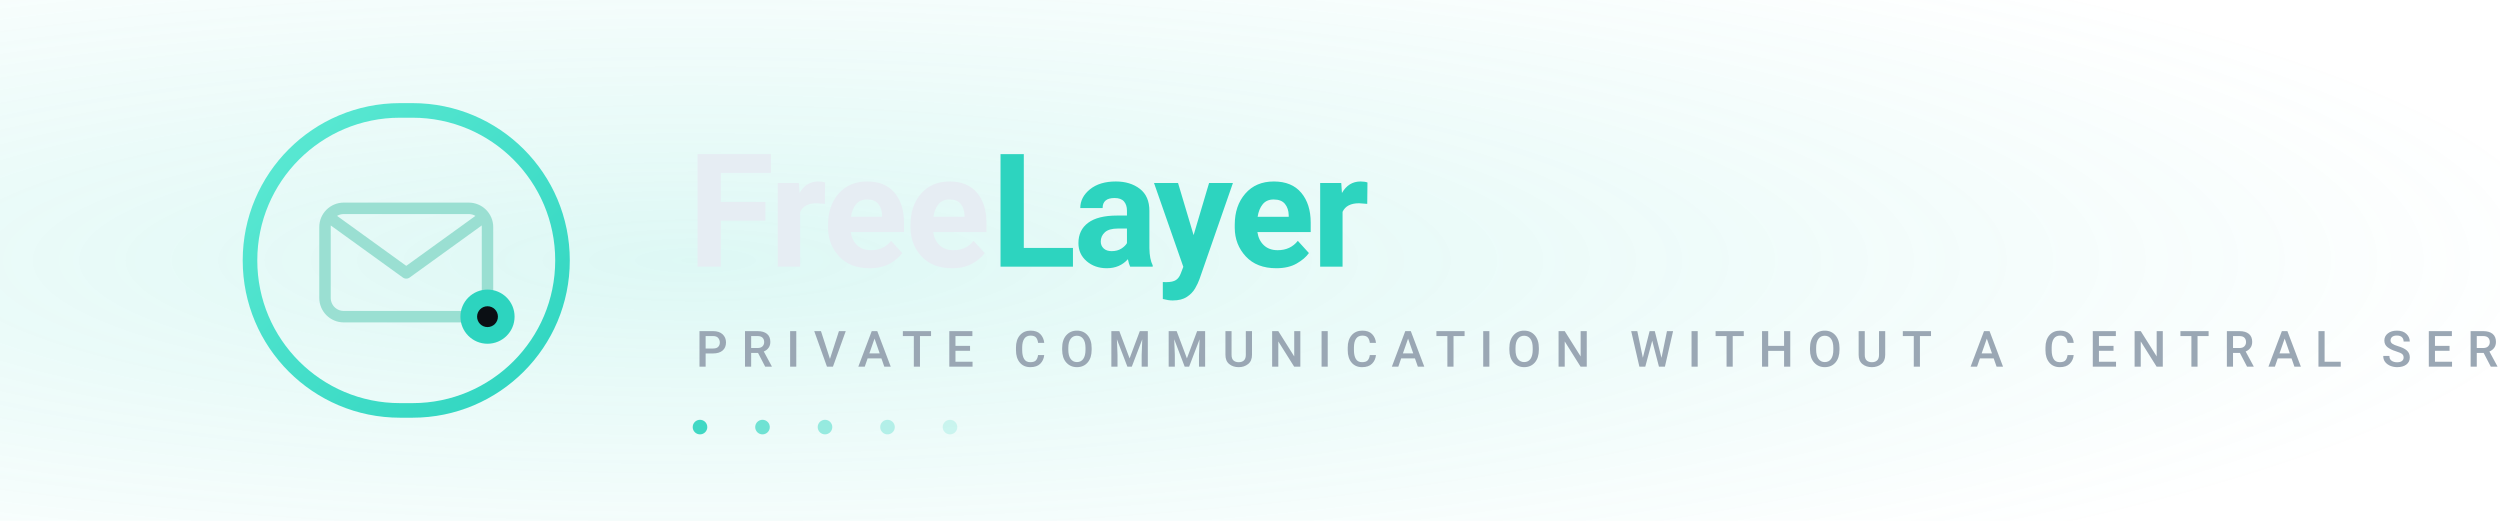
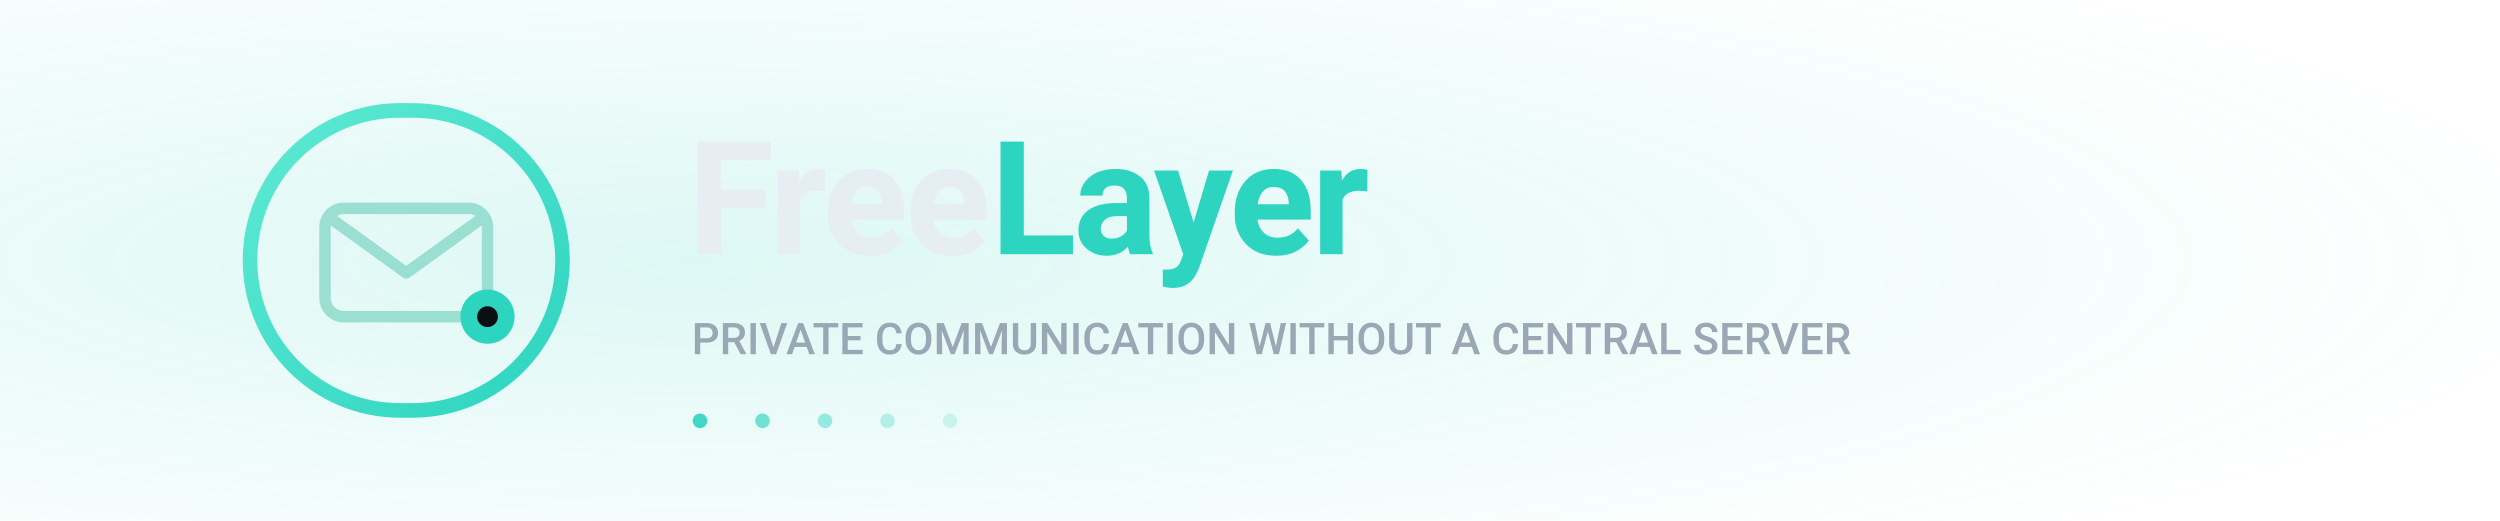
<svg xmlns="http://www.w3.org/2000/svg" viewBox="0 0 1200 250" width="1200" height="250" role="img" aria-label="FreeLayer — private communication without a central server">
  <defs>
    <radialGradient id="glow" cx="0.28" cy="0.5" r="0.75">
      <stop offset="0%" stop-color="#2dd4bf" stop-opacity="0.16" />
      <stop offset="100%" stop-color="#2dd4bf" stop-opacity="0" />
    </radialGradient>
    <linearGradient id="cap" x1="0" y1="0" x2="1" y2="1">
      <stop offset="0%" stop-color="#5eead4" />
      <stop offset="100%" stop-color="#2dd4bf" />
    </linearGradient>
  </defs>
  <rect width="1200" height="250" fill="none" />
  <rect width="1200" height="250" fill="url(#glow)" />
  <g transform="translate(120,53)">
    <rect x="0" y="0" width="150" height="144" rx="72" fill="none" stroke="url(#cap)" stroke-width="7" />
    <rect x="36" y="47" width="78" height="52" rx="9" fill="none" stroke="#9adfd2" stroke-width="5.5" />
    <path d="M 39 52 L 75 78 L 111 52" fill="none" stroke="#9adfd2" stroke-width="5.5" stroke-linecap="round" stroke-linejoin="round" />
    <circle cx="114" cy="99" r="13" fill="#2dd4bf" />
    <circle cx="114" cy="99" r="5" fill="#0b0f14" />
  </g>
  <g font-family="system-ui, -apple-system, 'Segoe UI', Roboto, Helvetica, Arial, sans-serif">
-     <text x="330" y="128" font-size="76" font-weight="750" letter-spacing="-1.5" fill="#e6edf3">Free<tspan fill="#2dd4bf">Layer</tspan>
+     <text x="330" y="122" font-size="76" font-weight="750" letter-spacing="-1.5" fill="#e6edf3">Free<tspan fill="#2dd4bf">Layer</tspan>
    </text>
-     <text x="334" y="176" font-size="24" font-weight="500" letter-spacing="6.5" fill="#9aa7b4">PRIVATE COMMUNICATION WITHOUT A CENTRAL SERVER</text>
+     <text x="332" y="170" font-size="21" font-weight="500" fill="#9aa7b4" textLength="730" lengthAdjust="spacing">PRIVATE COMMUNICATION WITHOUT A CENTRAL SERVER</text>
  </g>
  <g fill="#2dd4bf">
-     <circle cx="336" cy="205" r="3.5" opacity="0.9" />
-     <circle cx="366" cy="205" r="3.5" opacity="0.65" />
-     <circle cx="396" cy="205" r="3.5" opacity="0.45" />
-     <circle cx="426" cy="205" r="3.5" opacity="0.3" />
-     <circle cx="456" cy="205" r="3.5" opacity="0.18" />
+     <circle cx="336" cy="202" r="3.5" opacity="0.9" />
+     <circle cx="366" cy="202" r="3.5" opacity="0.65" />
+     <circle cx="396" cy="202" r="3.5" opacity="0.45" />
+     <circle cx="426" cy="202" r="3.5" opacity="0.3" />
+     <circle cx="456" cy="202" r="3.5" opacity="0.18" />
  </g>
</svg>
